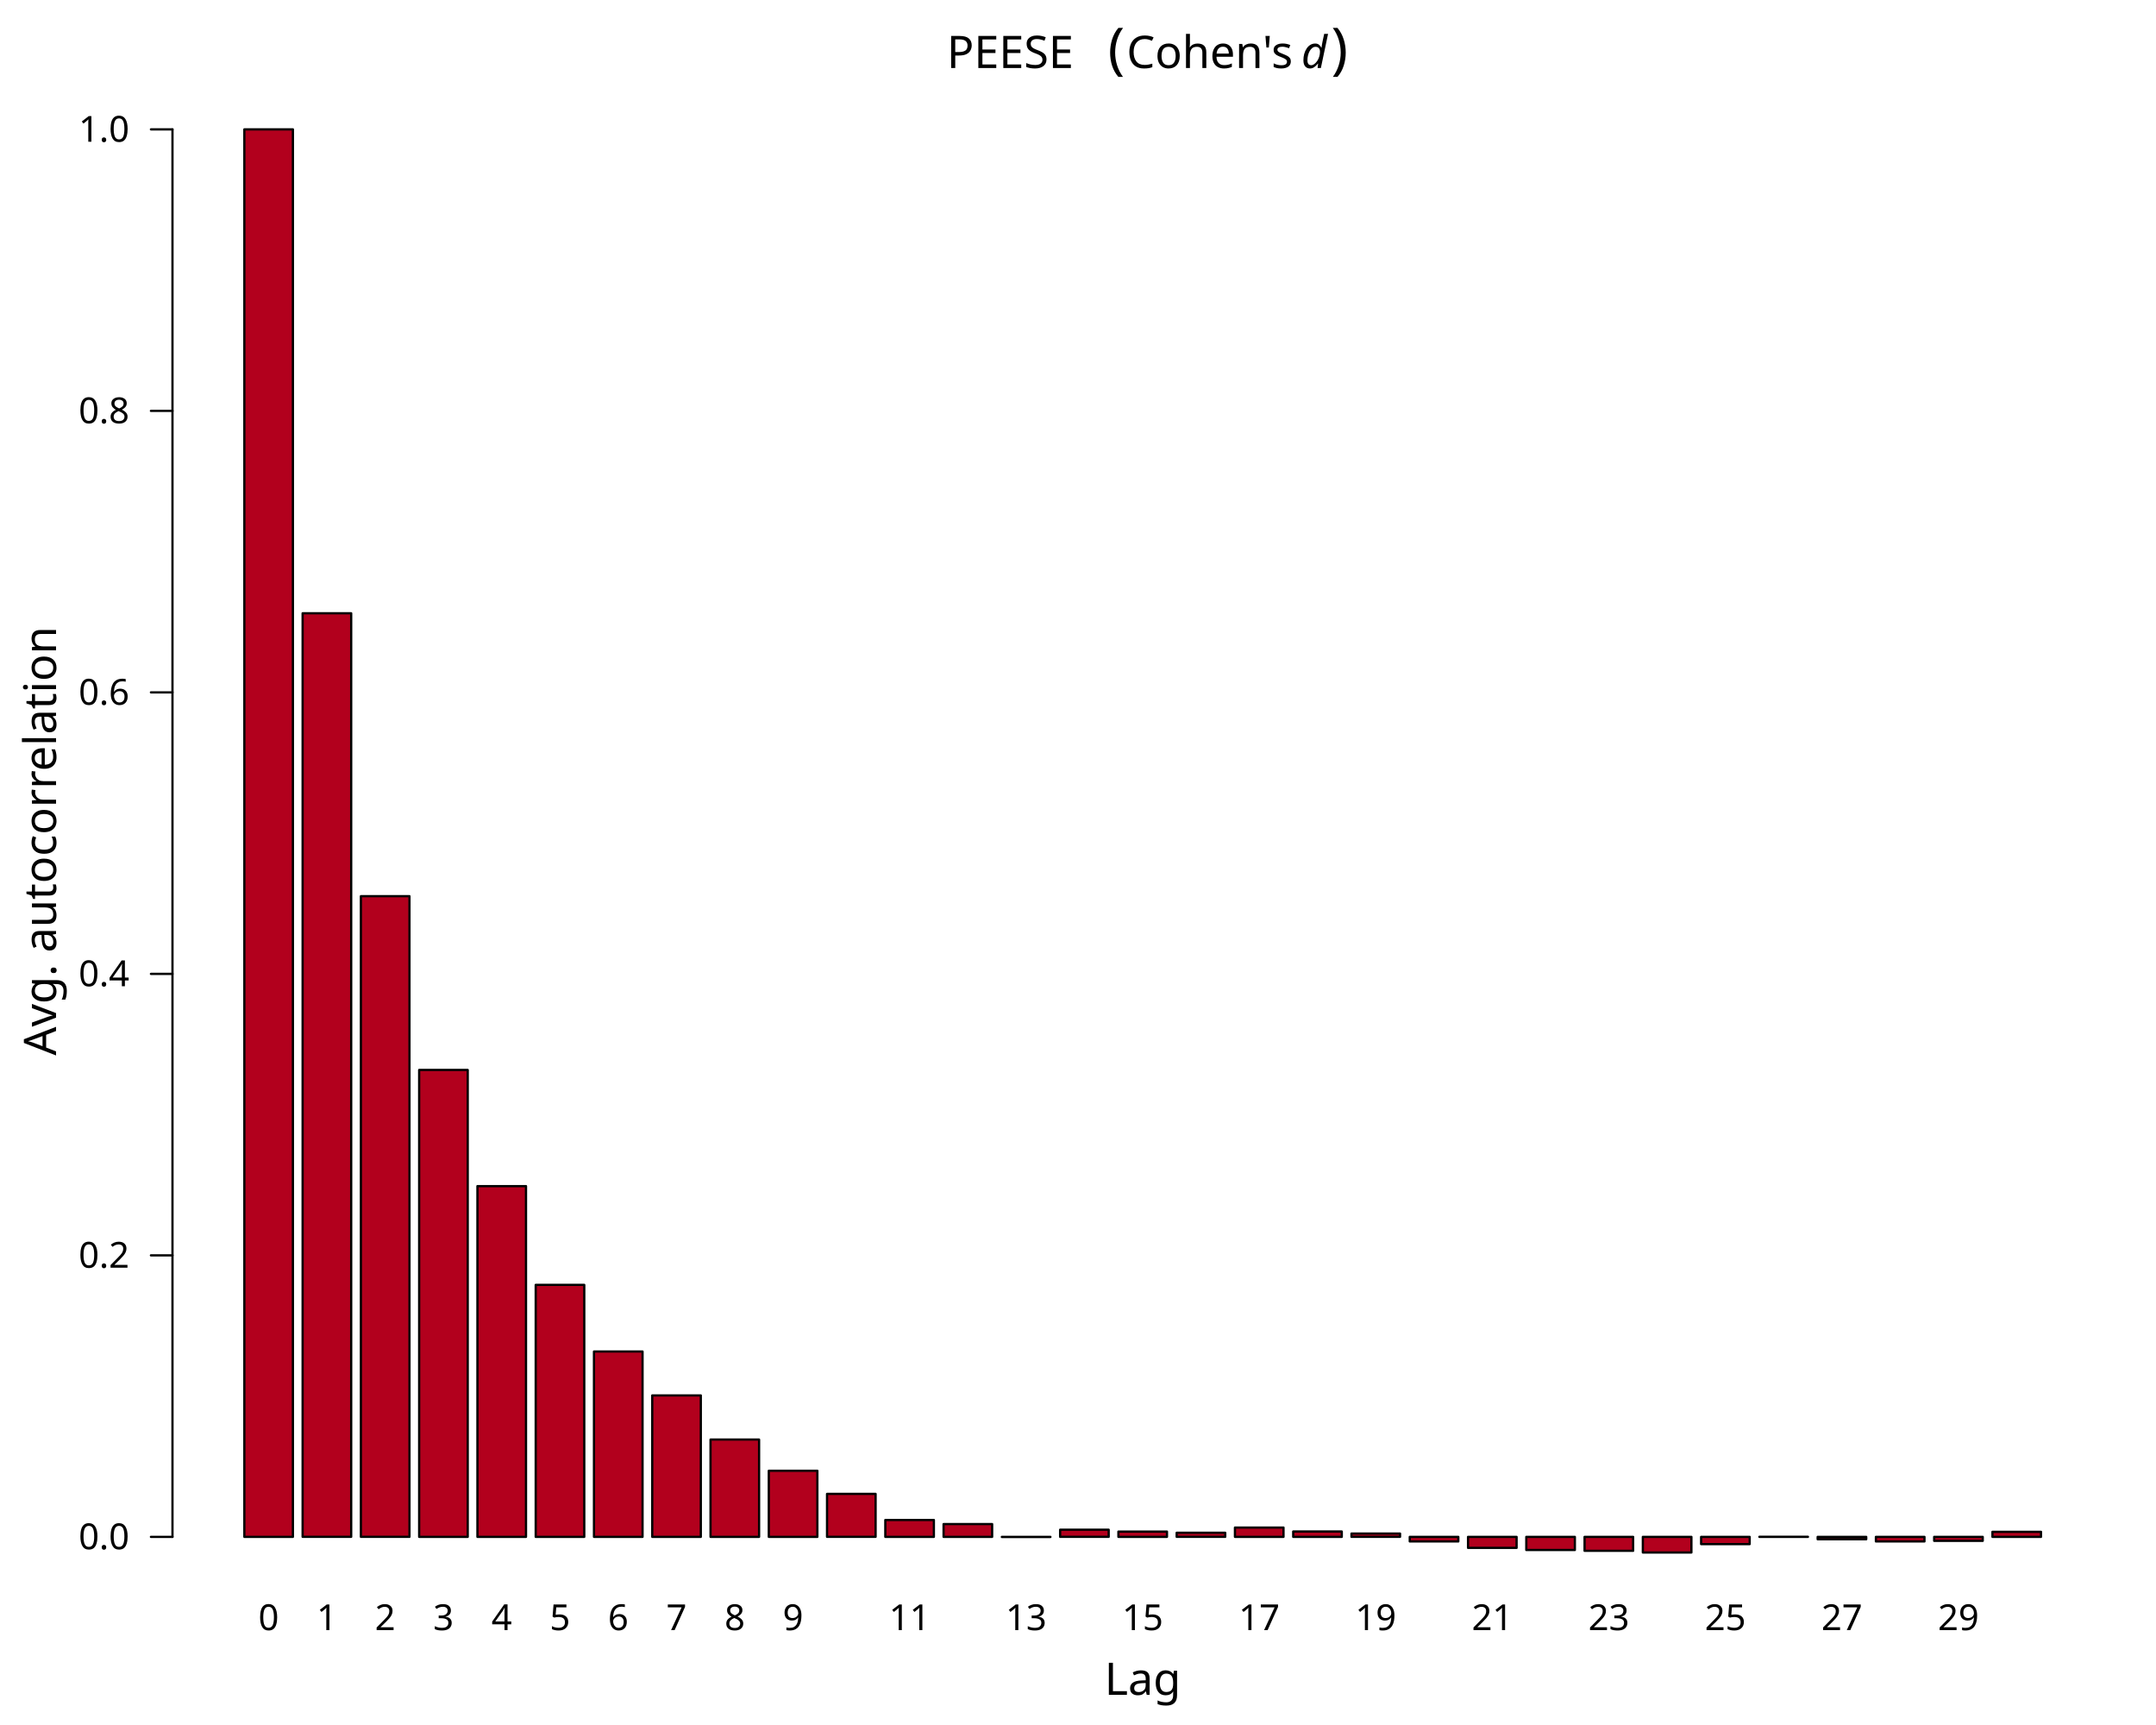
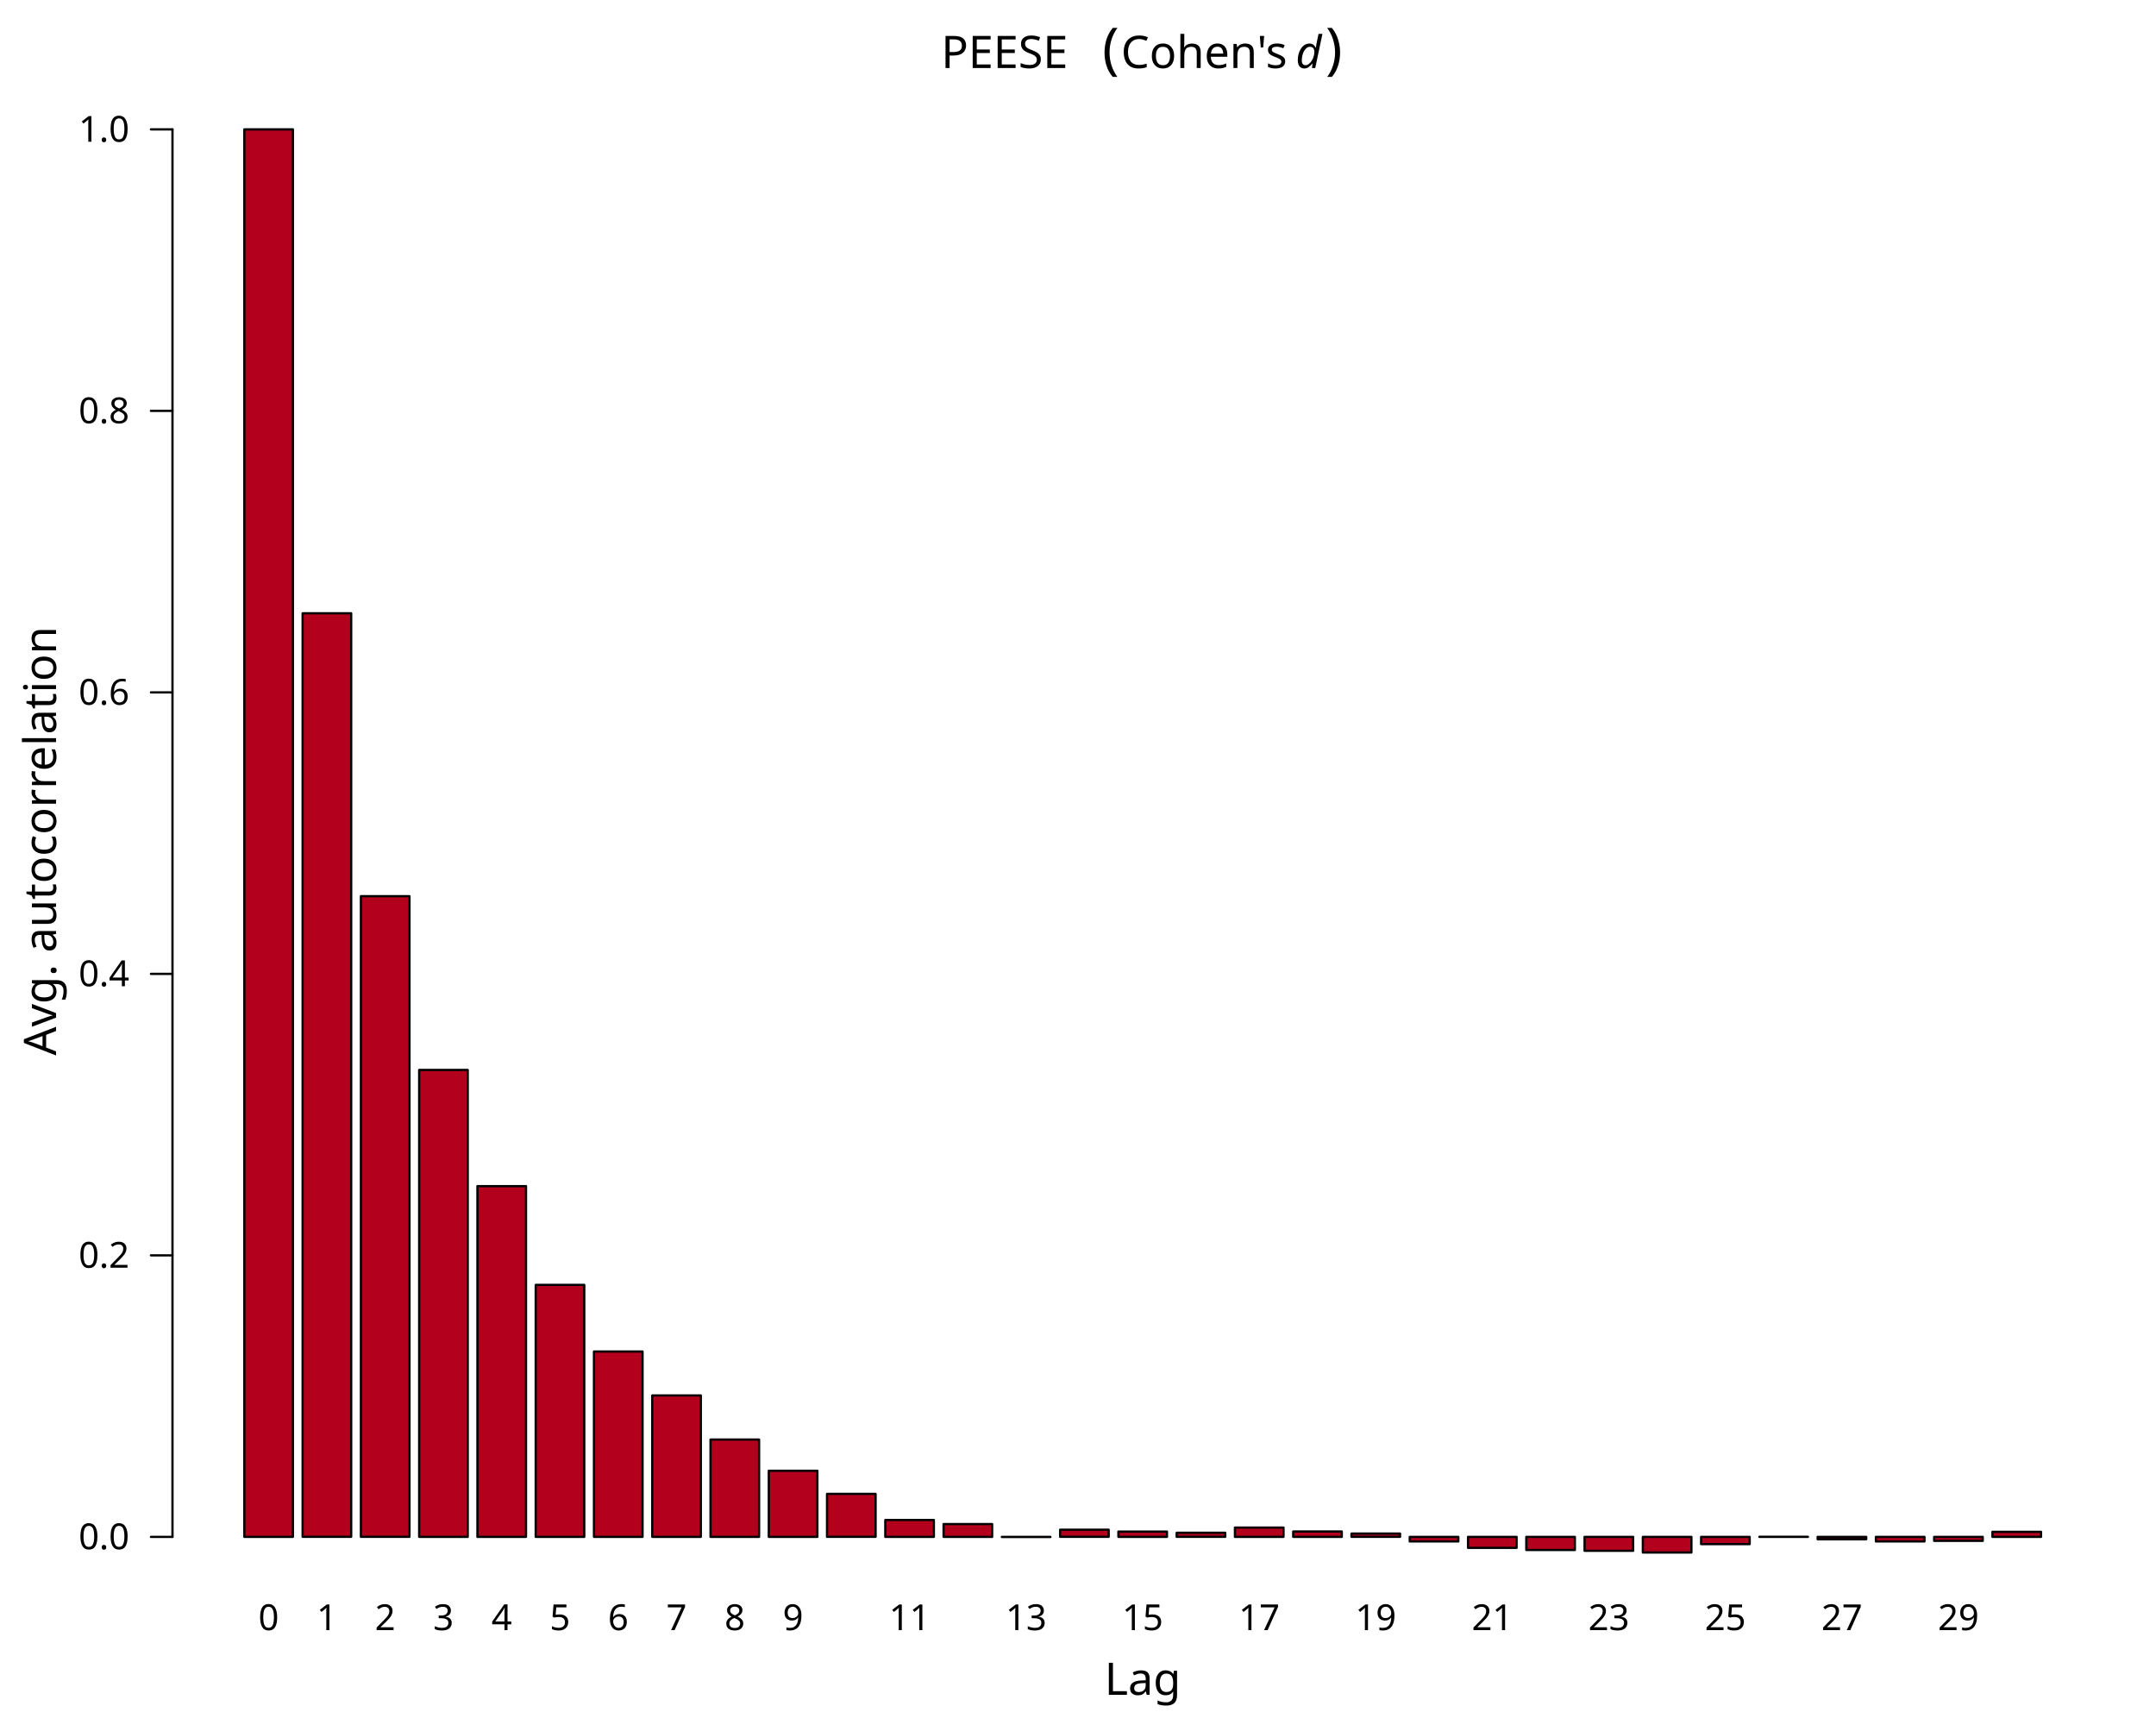
<svg xmlns="http://www.w3.org/2000/svg" class="svglite" data-engine-version="2.0" width="720.00pt" height="576.00pt" viewBox="0 0 720.00 576.00">
  <defs>
    <style type="text/css">
    .svglite line, .svglite polyline, .svglite polygon, .svglite path, .svglite rect, .svglite circle {
      fill: none;
      stroke: #000000;
      stroke-linecap: round;
      stroke-linejoin: round;
      stroke-miterlimit: 10.00;
    }
  </style>
  </defs>
  <rect width="100%" height="100%" style="stroke: none; fill: #FFFFFF;" />
  <defs>
    <clipPath id="cpMC4wMHw3MjAuMDB8MC4wMHw1NzYuMDA=">
      <rect x="0.00" y="0.00" width="720.00" height="576.00" />
    </clipPath>
  </defs>
  <g clip-path="url(#cpMC4wMHw3MjAuMDB8MC4wMHw1NzYuMDA=)">
    <rect x="81.60" y="43.20" width="16.22" height="469.98" style="stroke-width: 0.75; fill: #B2001D;" />
    <rect x="101.06" y="204.78" width="16.22" height="308.39" style="stroke-width: 0.75; fill: #B2001D;" />
    <rect x="120.52" y="299.25" width="16.22" height="213.92" style="stroke-width: 0.75; fill: #B2001D;" />
    <rect x="139.98" y="357.27" width="16.22" height="155.91" style="stroke-width: 0.75; fill: #B2001D;" />
    <rect x="159.44" y="396.06" width="16.22" height="117.12" style="stroke-width: 0.75; fill: #B2001D;" />
    <rect x="178.90" y="429.04" width="16.22" height="84.14" style="stroke-width: 0.75; fill: #B2001D;" />
    <rect x="198.36" y="451.29" width="16.22" height="61.89" style="stroke-width: 0.75; fill: #B2001D;" />
    <rect x="217.82" y="465.95" width="16.22" height="47.23" style="stroke-width: 0.75; fill: #B2001D;" />
    <rect x="237.28" y="480.69" width="16.22" height="32.49" style="stroke-width: 0.75; fill: #B2001D;" />
    <rect x="256.74" y="491.10" width="16.22" height="22.08" style="stroke-width: 0.75; fill: #B2001D;" />
    <rect x="276.19" y="498.83" width="16.22" height="14.34" style="stroke-width: 0.75; fill: #B2001D;" />
    <rect x="295.65" y="507.54" width="16.22" height="5.64" style="stroke-width: 0.75; fill: #B2001D;" />
    <rect x="315.11" y="508.91" width="16.22" height="4.27" style="stroke-width: 0.75; fill: #B2001D;" />
    <rect x="334.57" y="513.18" width="16.22" height="0.040" style="stroke-width: 0.75; fill: #B2001D;" />
    <rect x="354.03" y="510.79" width="16.22" height="2.38" style="stroke-width: 0.75; fill: #B2001D;" />
    <rect x="373.49" y="511.42" width="16.22" height="1.76" style="stroke-width: 0.75; fill: #B2001D;" />
    <rect x="392.95" y="511.81" width="16.22" height="1.36" style="stroke-width: 0.75; fill: #B2001D;" />
    <rect x="412.41" y="510.07" width="16.22" height="3.11" style="stroke-width: 0.75; fill: #B2001D;" />
    <rect x="431.87" y="511.39" width="16.22" height="1.79" style="stroke-width: 0.75; fill: #B2001D;" />
    <rect x="451.33" y="512.07" width="16.22" height="1.10" style="stroke-width: 0.75; fill: #B2001D;" />
    <rect x="470.79" y="513.18" width="16.22" height="1.53" style="stroke-width: 0.75; fill: #B2001D;" />
    <rect x="490.25" y="513.18" width="16.22" height="3.68" style="stroke-width: 0.75; fill: #B2001D;" />
    <rect x="509.71" y="513.18" width="16.22" height="4.39" style="stroke-width: 0.75; fill: #B2001D;" />
    <rect x="529.17" y="513.18" width="16.22" height="4.66" style="stroke-width: 0.75; fill: #B2001D;" />
    <rect x="548.63" y="513.18" width="16.22" height="5.22" style="stroke-width: 0.75; fill: #B2001D;" />
    <rect x="568.09" y="513.18" width="16.22" height="2.42" style="stroke-width: 0.75; fill: #B2001D;" />
    <rect x="587.55" y="513.15" width="16.22" height="0.029" style="stroke-width: 0.75; fill: #B2001D;" />
    <rect x="607.01" y="513.18" width="16.22" height="0.80" style="stroke-width: 0.75; fill: #B2001D;" />
    <rect x="626.46" y="513.18" width="16.22" height="1.53" style="stroke-width: 0.75; fill: #B2001D;" />
    <rect x="645.92" y="513.18" width="16.22" height="1.33" style="stroke-width: 0.75; fill: #B2001D;" />
    <rect x="665.38" y="511.49" width="16.22" height="1.69" style="stroke-width: 0.75; fill: #B2001D;" />
    <text x="89.71" y="544.32" text-anchor="middle" style="font-size: 12.00px; font-family: sans;" textLength="6.67px" lengthAdjust="spacingAndGlyphs">0</text>
    <text x="109.17" y="544.32" text-anchor="middle" style="font-size: 12.00px; font-family: sans;" textLength="6.67px" lengthAdjust="spacingAndGlyphs">1</text>
    <text x="128.63" y="544.32" text-anchor="middle" style="font-size: 12.00px; font-family: sans;" textLength="6.67px" lengthAdjust="spacingAndGlyphs">2</text>
    <text x="148.09" y="544.32" text-anchor="middle" style="font-size: 12.00px; font-family: sans;" textLength="6.67px" lengthAdjust="spacingAndGlyphs">3</text>
    <text x="167.55" y="544.32" text-anchor="middle" style="font-size: 12.00px; font-family: sans;" textLength="6.67px" lengthAdjust="spacingAndGlyphs">4</text>
    <text x="187.01" y="544.32" text-anchor="middle" style="font-size: 12.00px; font-family: sans;" textLength="6.67px" lengthAdjust="spacingAndGlyphs">5</text>
    <text x="206.46" y="544.32" text-anchor="middle" style="font-size: 12.00px; font-family: sans;" textLength="6.67px" lengthAdjust="spacingAndGlyphs">6</text>
    <text x="225.92" y="544.32" text-anchor="middle" style="font-size: 12.00px; font-family: sans;" textLength="6.67px" lengthAdjust="spacingAndGlyphs">7</text>
    <text x="245.38" y="544.32" text-anchor="middle" style="font-size: 12.00px; font-family: sans;" textLength="6.67px" lengthAdjust="spacingAndGlyphs">8</text>
    <text x="264.84" y="544.32" text-anchor="middle" style="font-size: 12.00px; font-family: sans;" textLength="6.67px" lengthAdjust="spacingAndGlyphs">9</text>
    <text x="303.76" y="544.32" text-anchor="middle" style="font-size: 12.00px; font-family: sans;" textLength="13.35px" lengthAdjust="spacingAndGlyphs">11</text>
    <text x="342.68" y="544.32" text-anchor="middle" style="font-size: 12.00px; font-family: sans;" textLength="13.35px" lengthAdjust="spacingAndGlyphs">13</text>
    <text x="381.60" y="544.32" text-anchor="middle" style="font-size: 12.00px; font-family: sans;" textLength="13.35px" lengthAdjust="spacingAndGlyphs">15</text>
    <text x="420.52" y="544.32" text-anchor="middle" style="font-size: 12.00px; font-family: sans;" textLength="13.35px" lengthAdjust="spacingAndGlyphs">17</text>
    <text x="459.44" y="544.32" text-anchor="middle" style="font-size: 12.00px; font-family: sans;" textLength="13.35px" lengthAdjust="spacingAndGlyphs">19</text>
    <text x="498.36" y="544.32" text-anchor="middle" style="font-size: 12.00px; font-family: sans;" textLength="13.35px" lengthAdjust="spacingAndGlyphs">21</text>
    <text x="537.28" y="544.32" text-anchor="middle" style="font-size: 12.00px; font-family: sans;" textLength="13.35px" lengthAdjust="spacingAndGlyphs">23</text>
    <text x="576.19" y="544.32" text-anchor="middle" style="font-size: 12.00px; font-family: sans;" textLength="13.35px" lengthAdjust="spacingAndGlyphs">25</text>
    <text x="615.11" y="544.32" text-anchor="middle" style="font-size: 12.00px; font-family: sans;" textLength="13.35px" lengthAdjust="spacingAndGlyphs">27</text>
    <text x="654.03" y="544.32" text-anchor="middle" style="font-size: 12.00px; font-family: sans;" textLength="13.35px" lengthAdjust="spacingAndGlyphs">29</text>
    <line x1="57.60" y1="513.18" x2="57.60" y2="43.20" style="stroke-width: 0.75;" />
    <line x1="57.60" y1="513.18" x2="50.40" y2="513.18" style="stroke-width: 0.75;" />
    <line x1="57.60" y1="419.18" x2="50.40" y2="419.18" style="stroke-width: 0.75;" />
    <line x1="57.60" y1="325.19" x2="50.40" y2="325.19" style="stroke-width: 0.75;" />
    <line x1="57.60" y1="231.19" x2="50.40" y2="231.19" style="stroke-width: 0.75;" />
    <line x1="57.60" y1="137.20" x2="50.40" y2="137.20" style="stroke-width: 0.75;" />
    <line x1="57.60" y1="43.20" x2="50.40" y2="43.20" style="stroke-width: 0.75;" />
    <text x="43.20" y="517.31" text-anchor="end" style="font-size: 12.00px; font-family: sans;" textLength="16.68px" lengthAdjust="spacingAndGlyphs">0.0</text>
    <text x="43.20" y="423.31" text-anchor="end" style="font-size: 12.00px; font-family: sans;" textLength="16.68px" lengthAdjust="spacingAndGlyphs">0.2</text>
    <text x="43.20" y="329.31" text-anchor="end" style="font-size: 12.00px; font-family: sans;" textLength="16.68px" lengthAdjust="spacingAndGlyphs">0.4</text>
    <text x="43.20" y="235.32" text-anchor="end" style="font-size: 12.00px; font-family: sans;" textLength="16.68px" lengthAdjust="spacingAndGlyphs">0.6</text>
    <text x="43.20" y="141.32" text-anchor="end" style="font-size: 12.00px; font-family: sans;" textLength="16.68px" lengthAdjust="spacingAndGlyphs">0.8</text>
    <text x="43.20" y="47.33" text-anchor="end" style="font-size: 12.00px; font-family: sans;" textLength="16.68px" lengthAdjust="spacingAndGlyphs">1.0</text>
    <text x="381.60" y="565.92" text-anchor="middle" style="font-size: 15.00px; font-family: sans;" textLength="25.03px" lengthAdjust="spacingAndGlyphs">Lag</text>
    <text transform="translate(18.72,280.80) rotate(-90)" text-anchor="middle" style="font-size: 15.00px; font-family: sans;" textLength="133.43px" lengthAdjust="spacingAndGlyphs">Avg. autocorrelation</text>
-     <text x="312.44" y="22.71" style="font-size: 15.00px; font-family: sans;" textLength="3.75px" lengthAdjust="spacingAndGlyphs"> </text>
-     <text x="316.19" y="22.71" style="font-size: 15.00px; font-family: sans;" textLength="50.04px" lengthAdjust="spacingAndGlyphs">PEESE</text>
-     <text x="366.23" y="22.71" style="font-size: 15.00px; font-family: sans;" textLength="3.75px" lengthAdjust="spacingAndGlyphs"> </text>
-     <text x="369.98" y="22.71" style="font-size: 18.75px; font-family: sans;" textLength="6.24px" lengthAdjust="spacingAndGlyphs">(</text>
-     <text x="376.23" y="22.71" style="font-size: 15.00px; font-family: sans;" textLength="54.58px" lengthAdjust="spacingAndGlyphs">Cohen's</text>
-     <text x="430.80" y="22.71" style="font-size: 15.00px; font-family: sans;" textLength="3.75px" lengthAdjust="spacingAndGlyphs"> </text>
-     <text x="434.56" y="22.71" style="font-size: 15.00px; font-style: italic; font-family: sans;" textLength="8.34px" lengthAdjust="spacingAndGlyphs">d</text>
-     <text x="444.53" y="22.71" style="font-size: 18.75px; font-family: sans;" textLength="6.23px" lengthAdjust="spacingAndGlyphs">)</text>
+     <text x="314.31" y="22.71" style="font-size: 15.00px; font-family: sans;" textLength="50.04px" lengthAdjust="spacingAndGlyphs">PEESE</text>
+     <text x="364.35" y="22.71" style="font-size: 15.00px; font-family: sans;" textLength="3.75px" lengthAdjust="spacingAndGlyphs"> </text>
+     <text x="368.11" y="22.71" style="font-size: 18.75px; font-family: sans;" textLength="6.24px" lengthAdjust="spacingAndGlyphs">(</text>
+     <text x="374.35" y="22.71" style="font-size: 15.00px; font-family: sans;" textLength="54.58px" lengthAdjust="spacingAndGlyphs">Cohen's</text>
+     <text x="428.93" y="22.71" style="font-size: 15.00px; font-family: sans;" textLength="3.75px" lengthAdjust="spacingAndGlyphs"> </text>
+     <text x="432.68" y="22.71" style="font-size: 15.00px; font-style: italic; font-family: sans;" textLength="8.34px" lengthAdjust="spacingAndGlyphs">d</text>
+     <text x="442.65" y="22.71" style="font-size: 18.75px; font-family: sans;" textLength="6.23px" lengthAdjust="spacingAndGlyphs">)</text>
  </g>
</svg>
